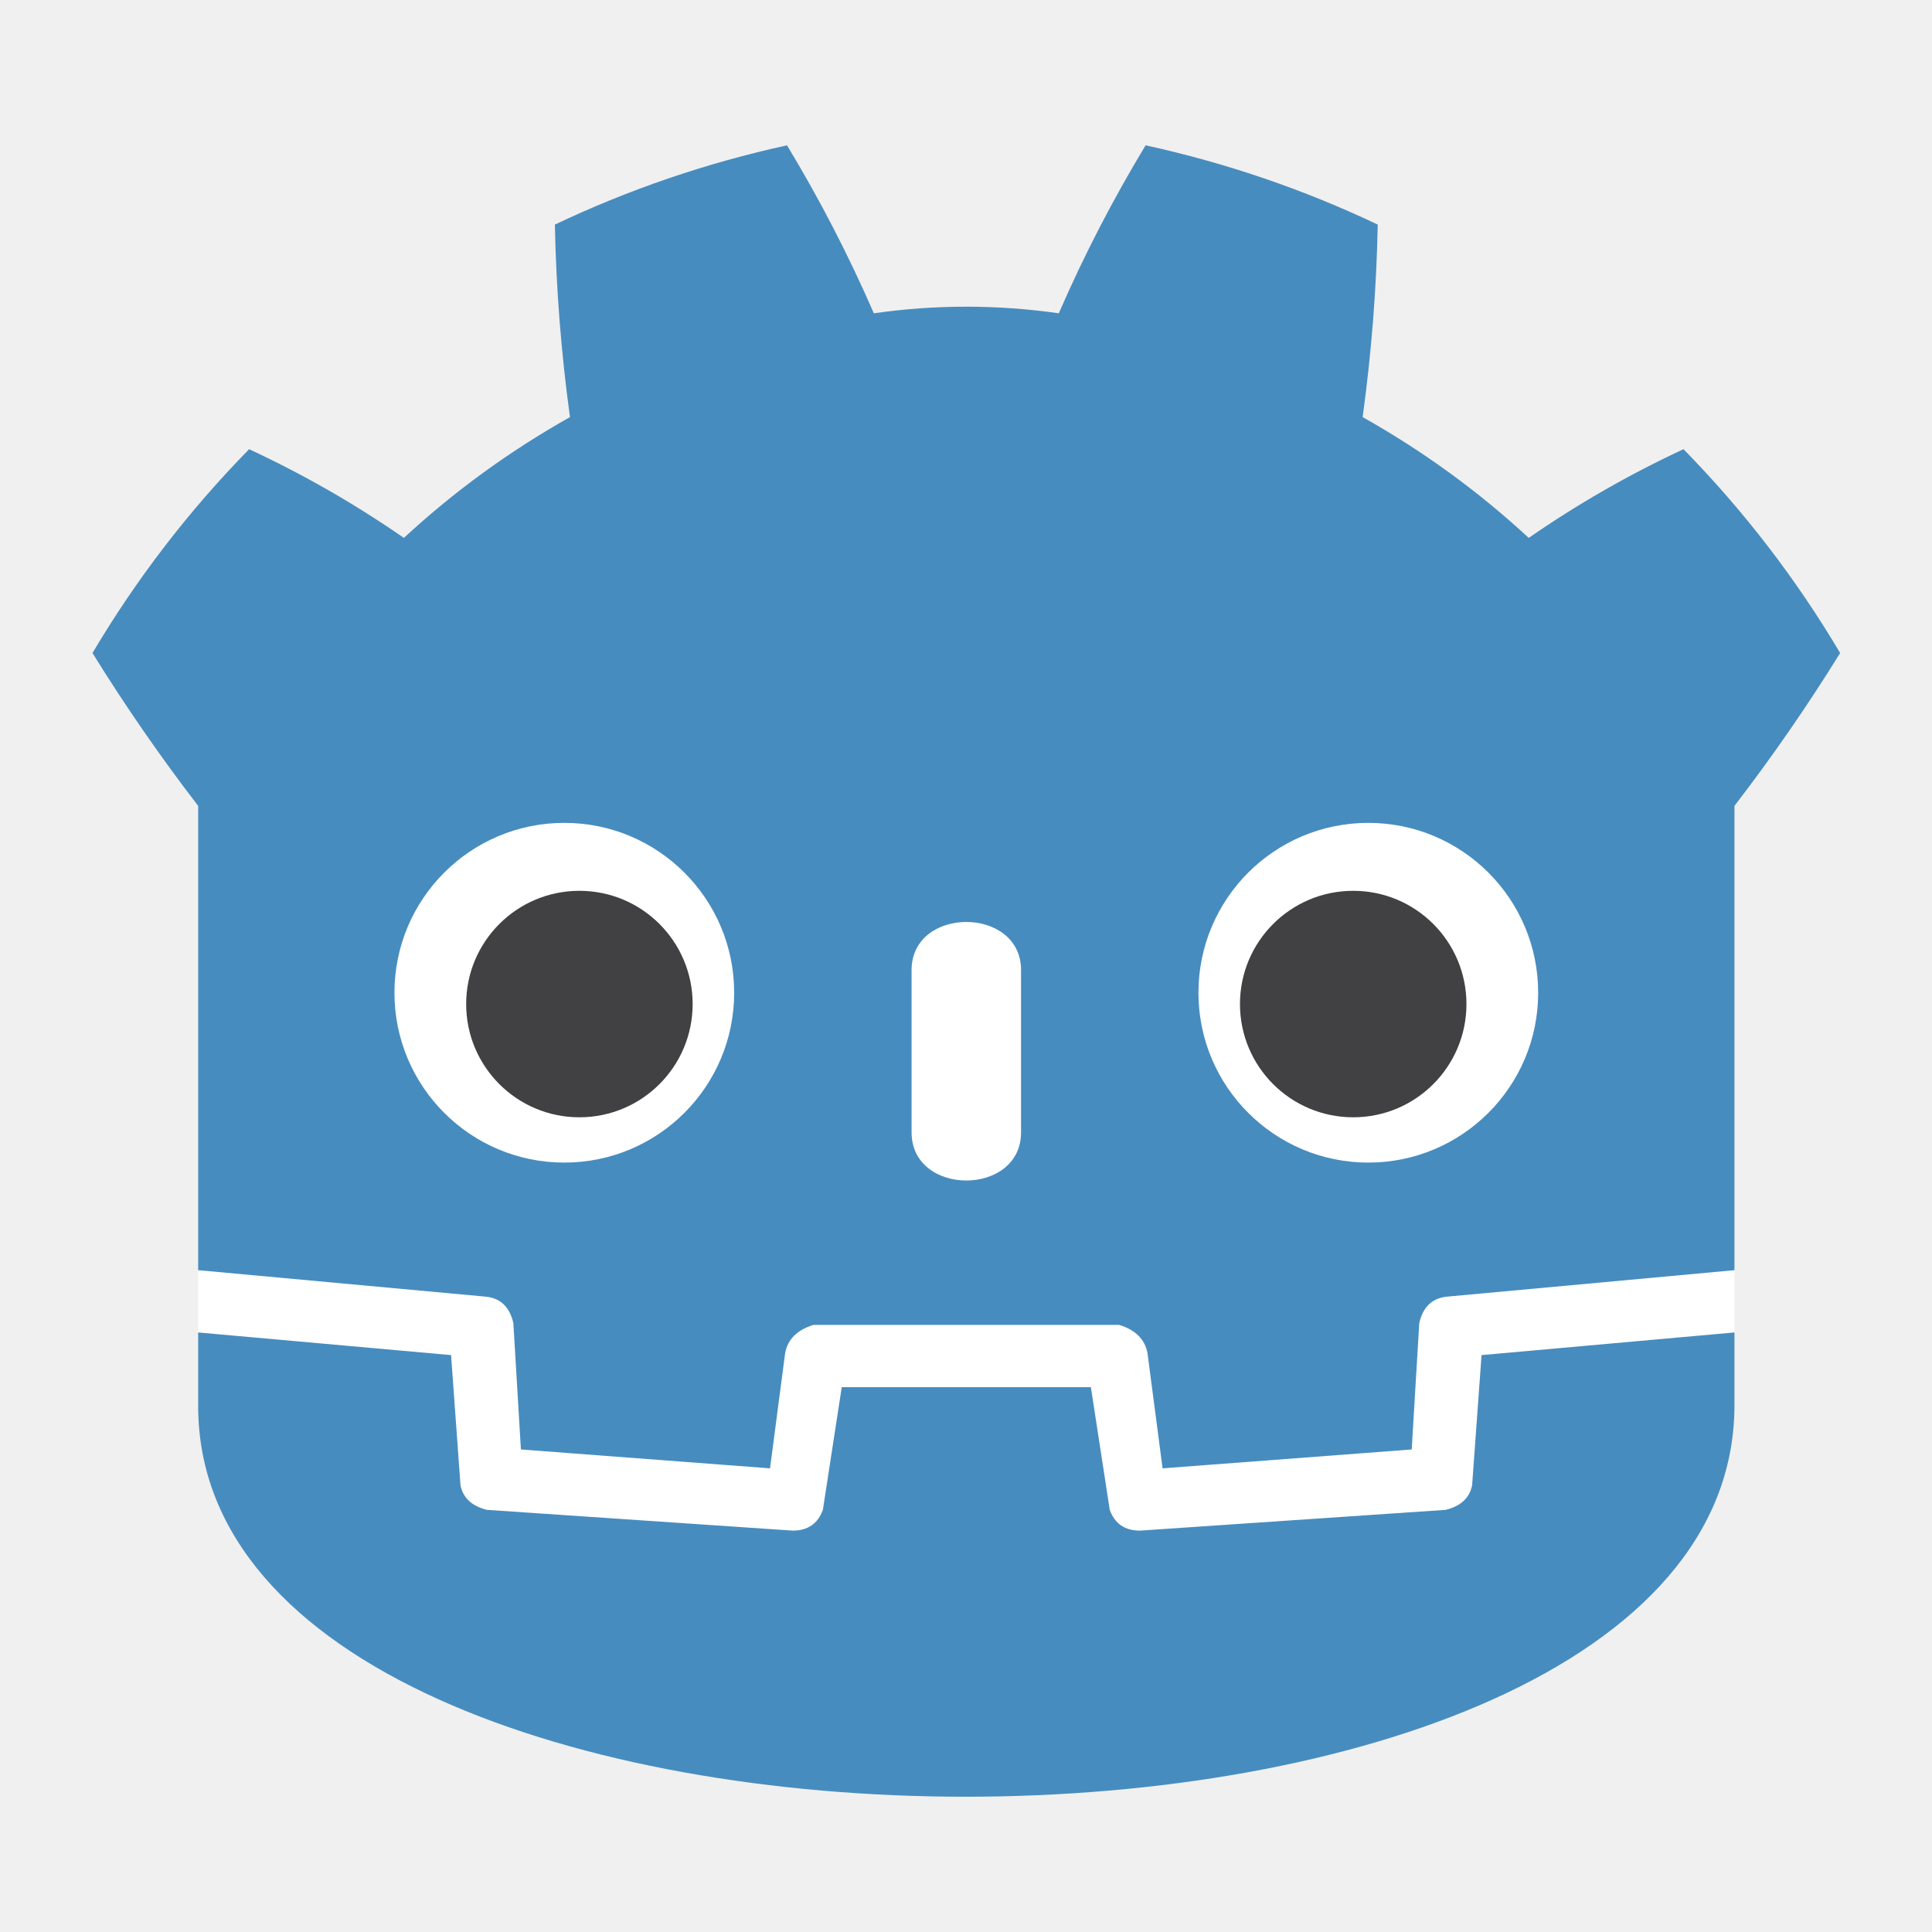
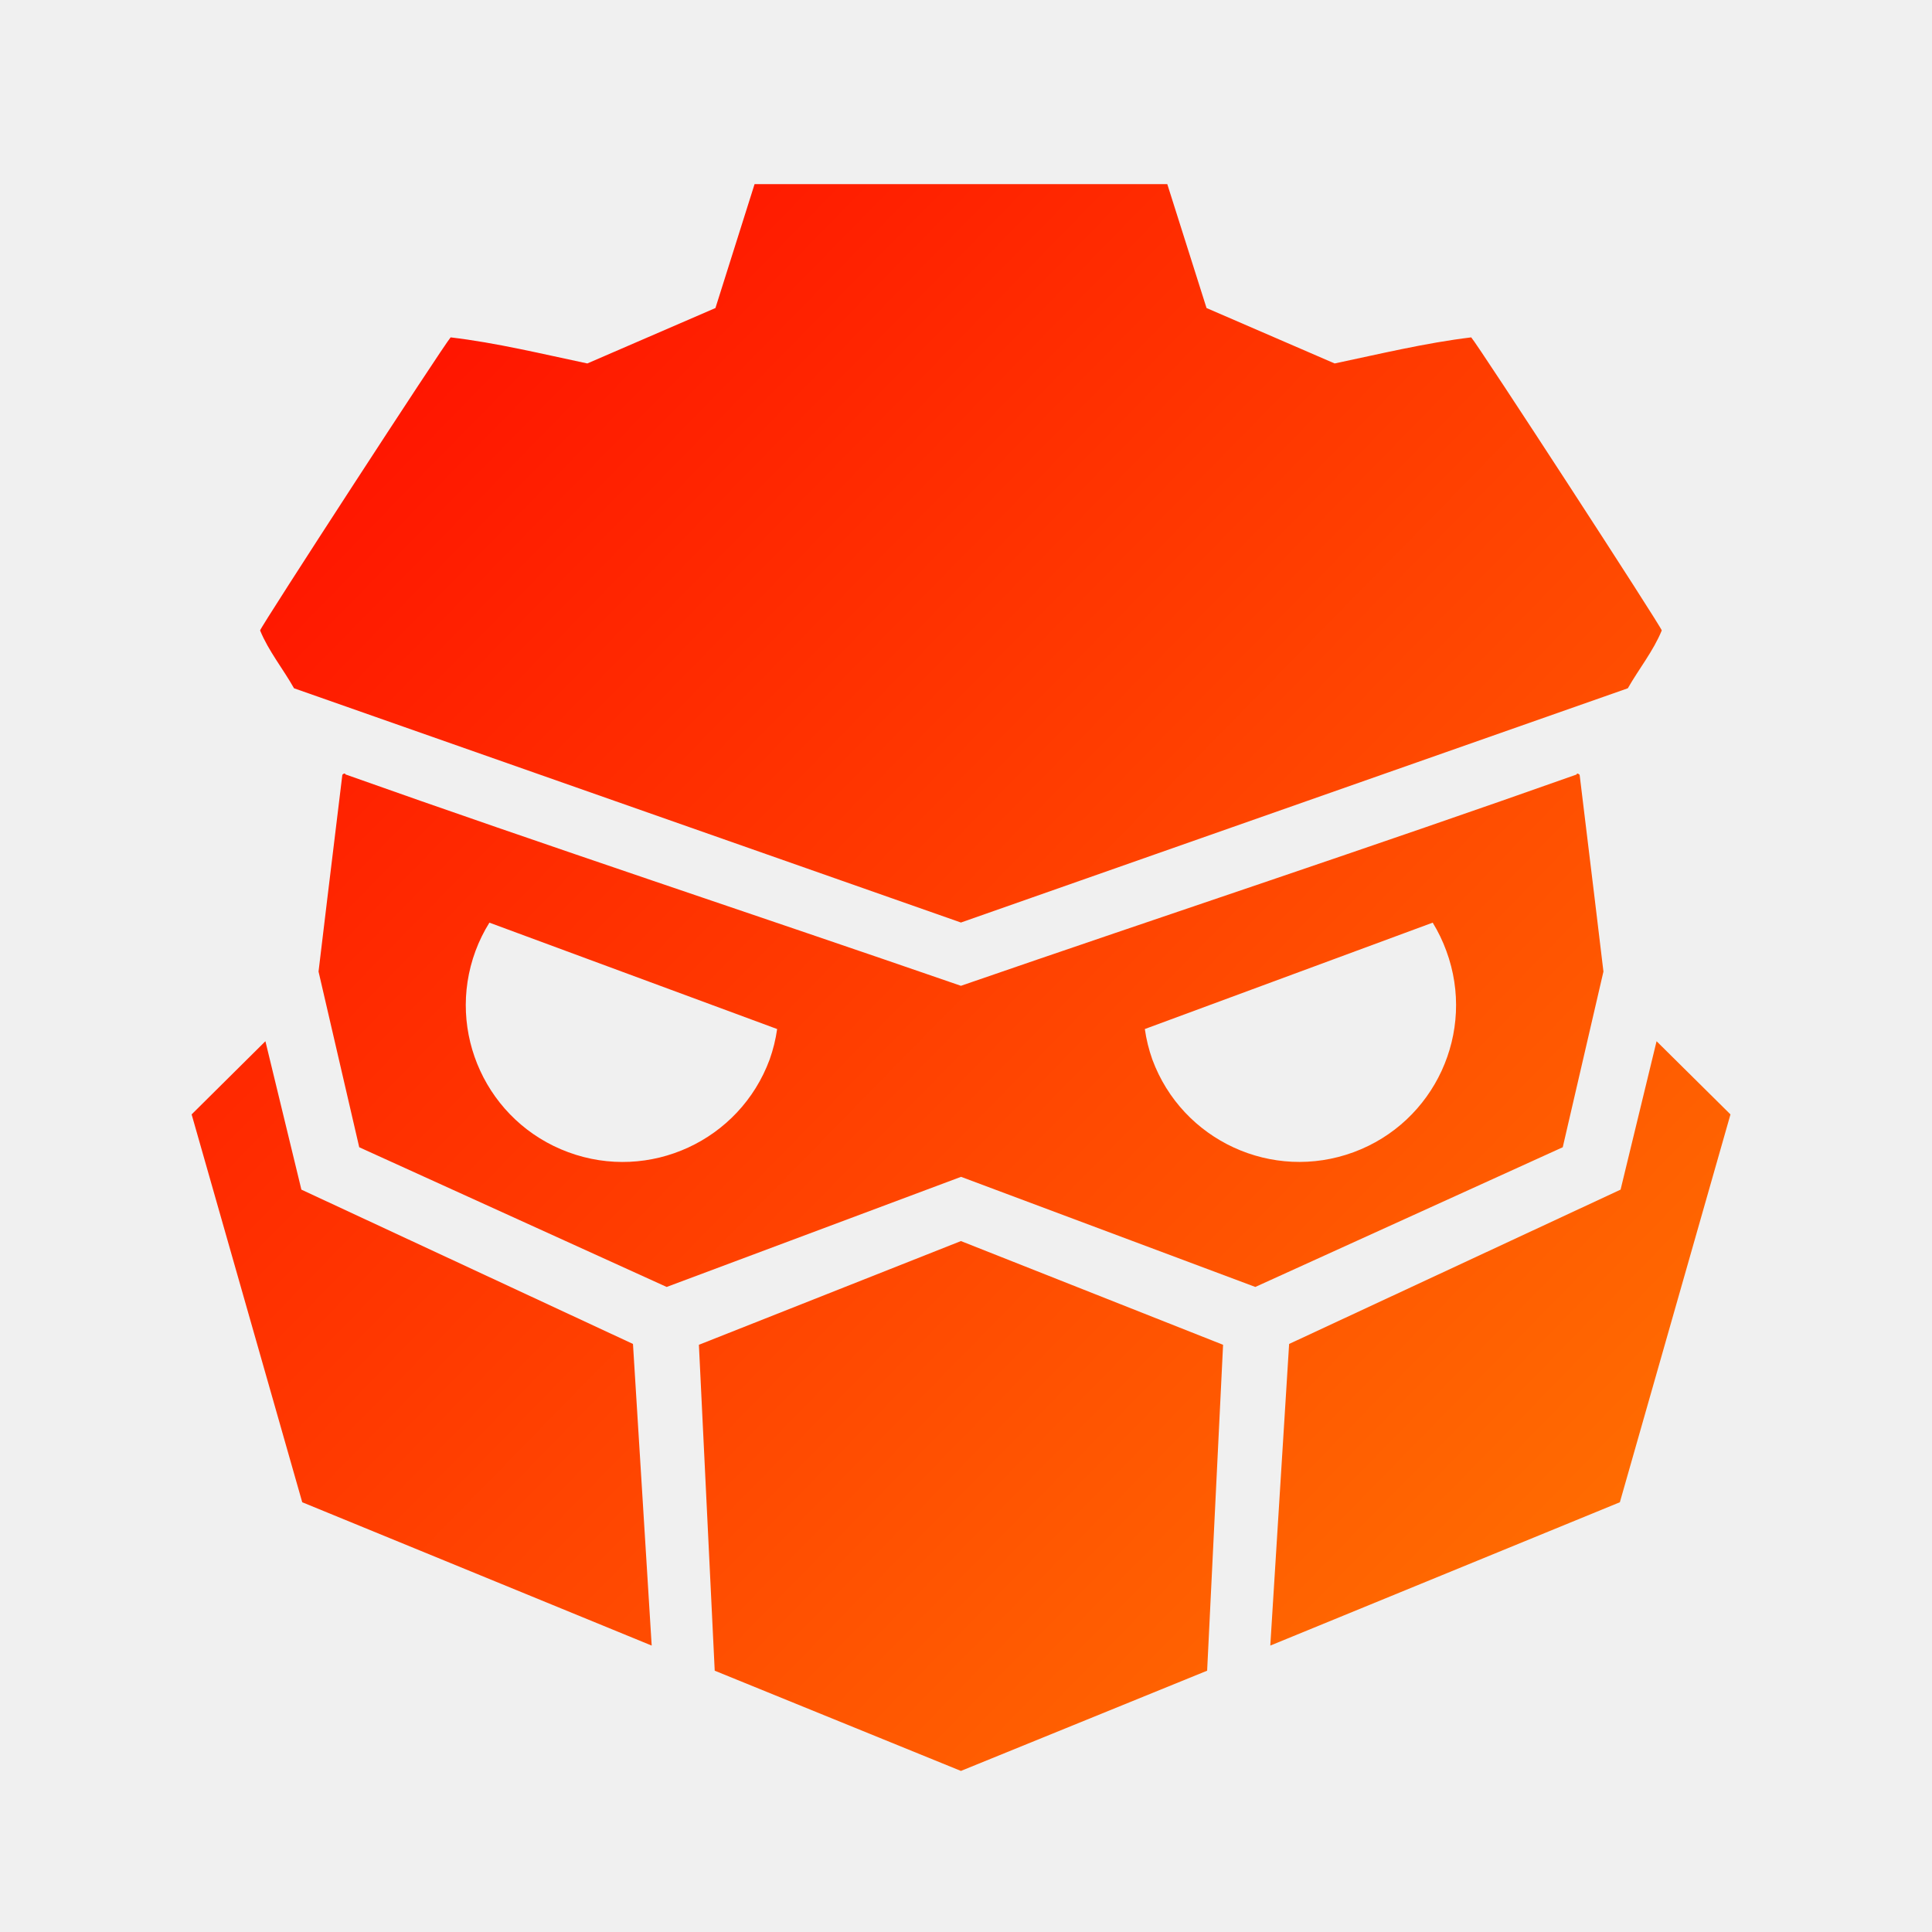
- <svg xmlns="http://www.w3.org/2000/svg" width="16" height="16">
-   <g fill="#fff" transform="scale(.01563)">
-     <path d="M105 673v33q407 354 814 0v-33z" />
-     <path fill="#478cbf" d="m105 673 152 14q12 1 15 14l4 67 132 10 8-61q2-11 15-15h162q13 4 15 15l8 61 132-10 4-67q3-13 15-14l152-14V427q30-39 56-81-35-59-83-108-43 20-82 47-40-37-88-64 7-51 8-102-59-28-123-42-26 43-46 89-49-7-98 0-20-46-46-89-64 14-123 42 1 51 8 102-48 27-88 64-39-27-82-47-48 49-83 108 26 42 56 81zm0 33v39c0 276 813 276 814 0v-39l-134 12-5 69q-2 10-14 13l-162 11q-12 0-16-11l-10-65H446l-10 65q-4 11-16 11l-162-11q-12-3-14-13l-5-69z" />
-     <path d="M483 600c0 34 58 34 58 0v-86c0-34-58-34-58 0z" />
-     <circle cx="725" cy="526" r="90" />
-     <circle cx="299" cy="526" r="90" />
-   </g>
-   <g fill="#414042" transform="scale(.01563)">
-     <circle cx="307" cy="532" r="60" />
-     <circle cx="717" cy="532" r="60" />
-   </g>
+ <svg xmlns="http://www.w3.org/2000/svg" xmlns:xlink="http://www.w3.org/1999/xlink" width="16" height="16">
+   <defs>
+     <linearGradient xlink:href="#a" id="b" x1="455.851" x2="528.307" y1="527.88" y2="598.77" gradientTransform="translate(-61.95 -73.03)scale(.14326)" gradientUnits="userSpaceOnUse" />
+     <linearGradient id="a">
+       <stop offset="0" stop-color="#ff1300" />
+       <stop offset="1" stop-color="#ff6e01" />
+     </linearGradient>
+   </defs>
+   <path fill="url(#b)" d="M 6.249,1.525 5.925,2.551 C 5.571,2.704 5.217,2.857 4.864,3.01 4.489,2.931 4.113,2.839 3.732,2.794 3.672,2.861 2.154,5.197 2.154,5.221 2.224,5.392 2.345,5.54 2.435,5.7 L 7.958,7.64 13.481,5.7 c 0.091,-0.16 0.211,-0.308 0.281,-0.479 5.51e-4,-0.024 -1.518,-2.36 -1.578,-2.427 -0.38,0.046 -0.756,0.137 -1.131,0.216 -0.354,-0.153 -0.707,-0.306 -1.061,-0.459 L 9.667,1.525 Z M 2.856,6.406 c -0.007,-0.002 -0.021,0.008 -0.021,0.012 -0.067,0.543 -0.197,1.628 -0.197,1.628 l 0.337,1.455 2.546,1.157 2.438,-0.912 2.437,0.912 2.546,-1.157 0.337,-1.455 c 0,0 -0.13,-1.085 -0.197,-1.628 -5.49e-4,-0.005 -0.025,-0.021 -0.025,-0.004 C 11.39,7.005 9.652,7.579 7.958,8.164 6.265,7.579 4.526,7.005 2.86,6.413 c 0,-0.004 -0.001,-0.006 -0.004,-0.007 z M 4.053,7.641 6.436,8.522 A 1.298,1.298 0 0 1 6.374,8.774 1.298,1.298 0 0 1 4.706,9.542 1.298,1.298 0 0 1 3.938,7.875 1.298,1.298 0 0 1 4.053,7.641 Z m 7.812,0 A 1.298,1.298 0 0 1 11.978,7.875 1.298,1.298 0 0 1 11.21,9.542 1.298,1.298 0 0 1 9.543,8.774 1.298,1.298 0 0 1 9.481,8.522 Z M 2.198,8.623 1.587,9.229 2.503,12.441 5.397,13.628 5.242,11.13 2.496,9.852 Z m 11.521,0 -0.298,1.229 -2.745,1.278 -0.156,2.498 2.895,-1.187 0.916,-3.212 z M 7.958,10.278 5.788,11.137 5.919,13.836 7.958,14.666 9.997,13.836 10.129,11.137 Z" style="font-variation-settings:normal;-inkscape-stroke:none" />
</svg>
